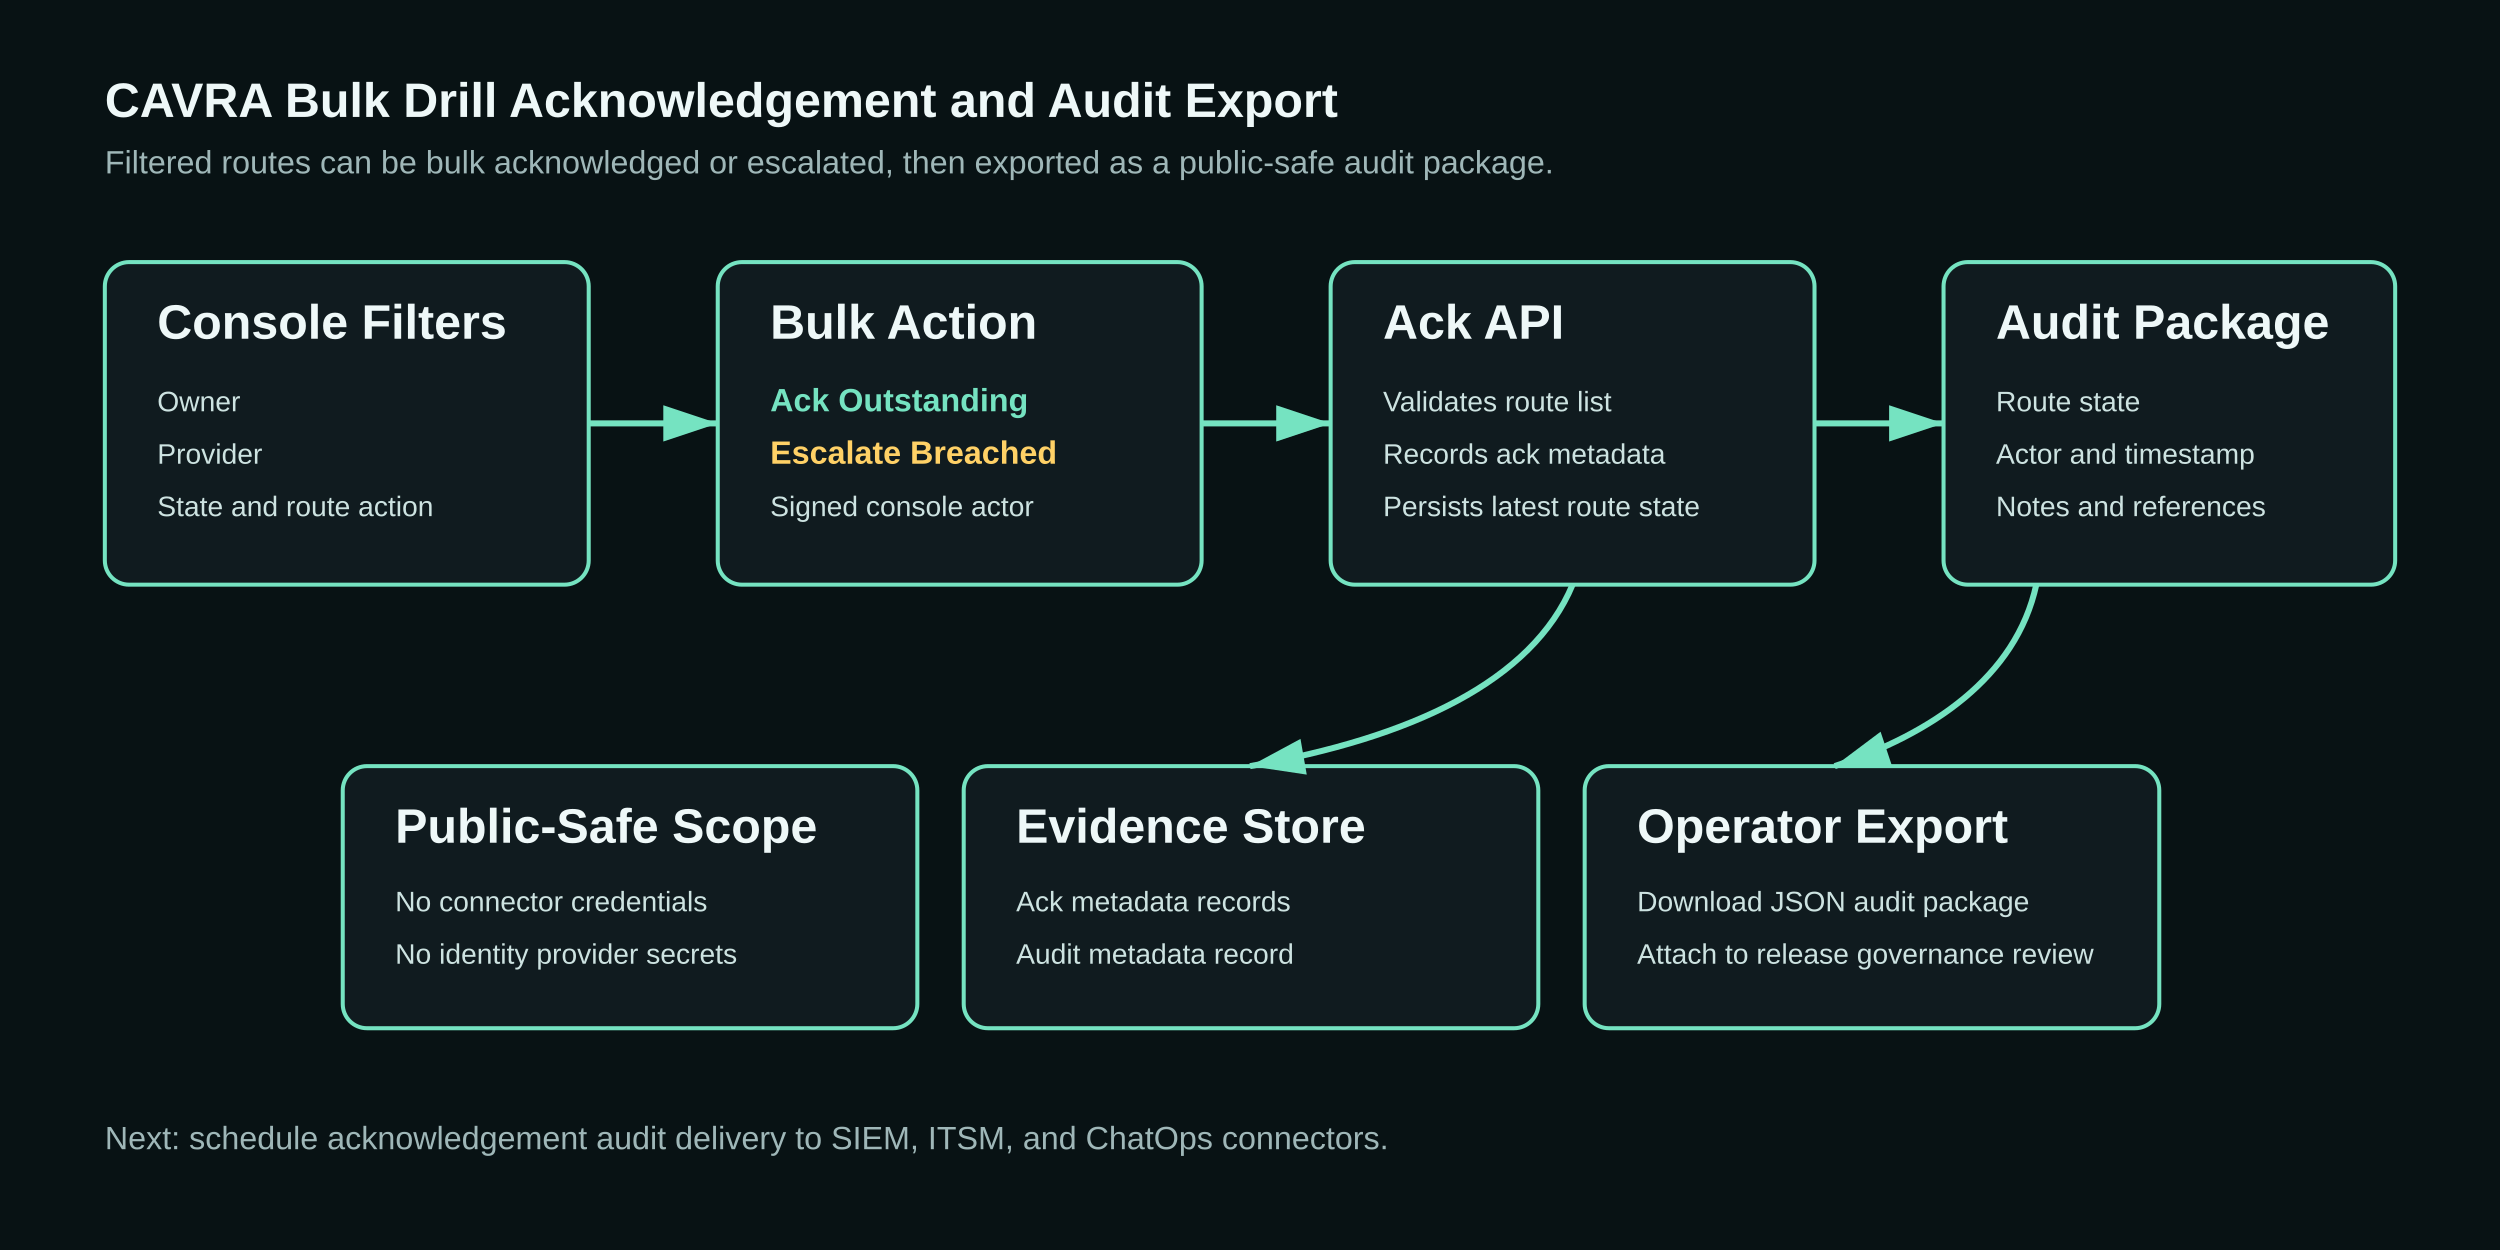
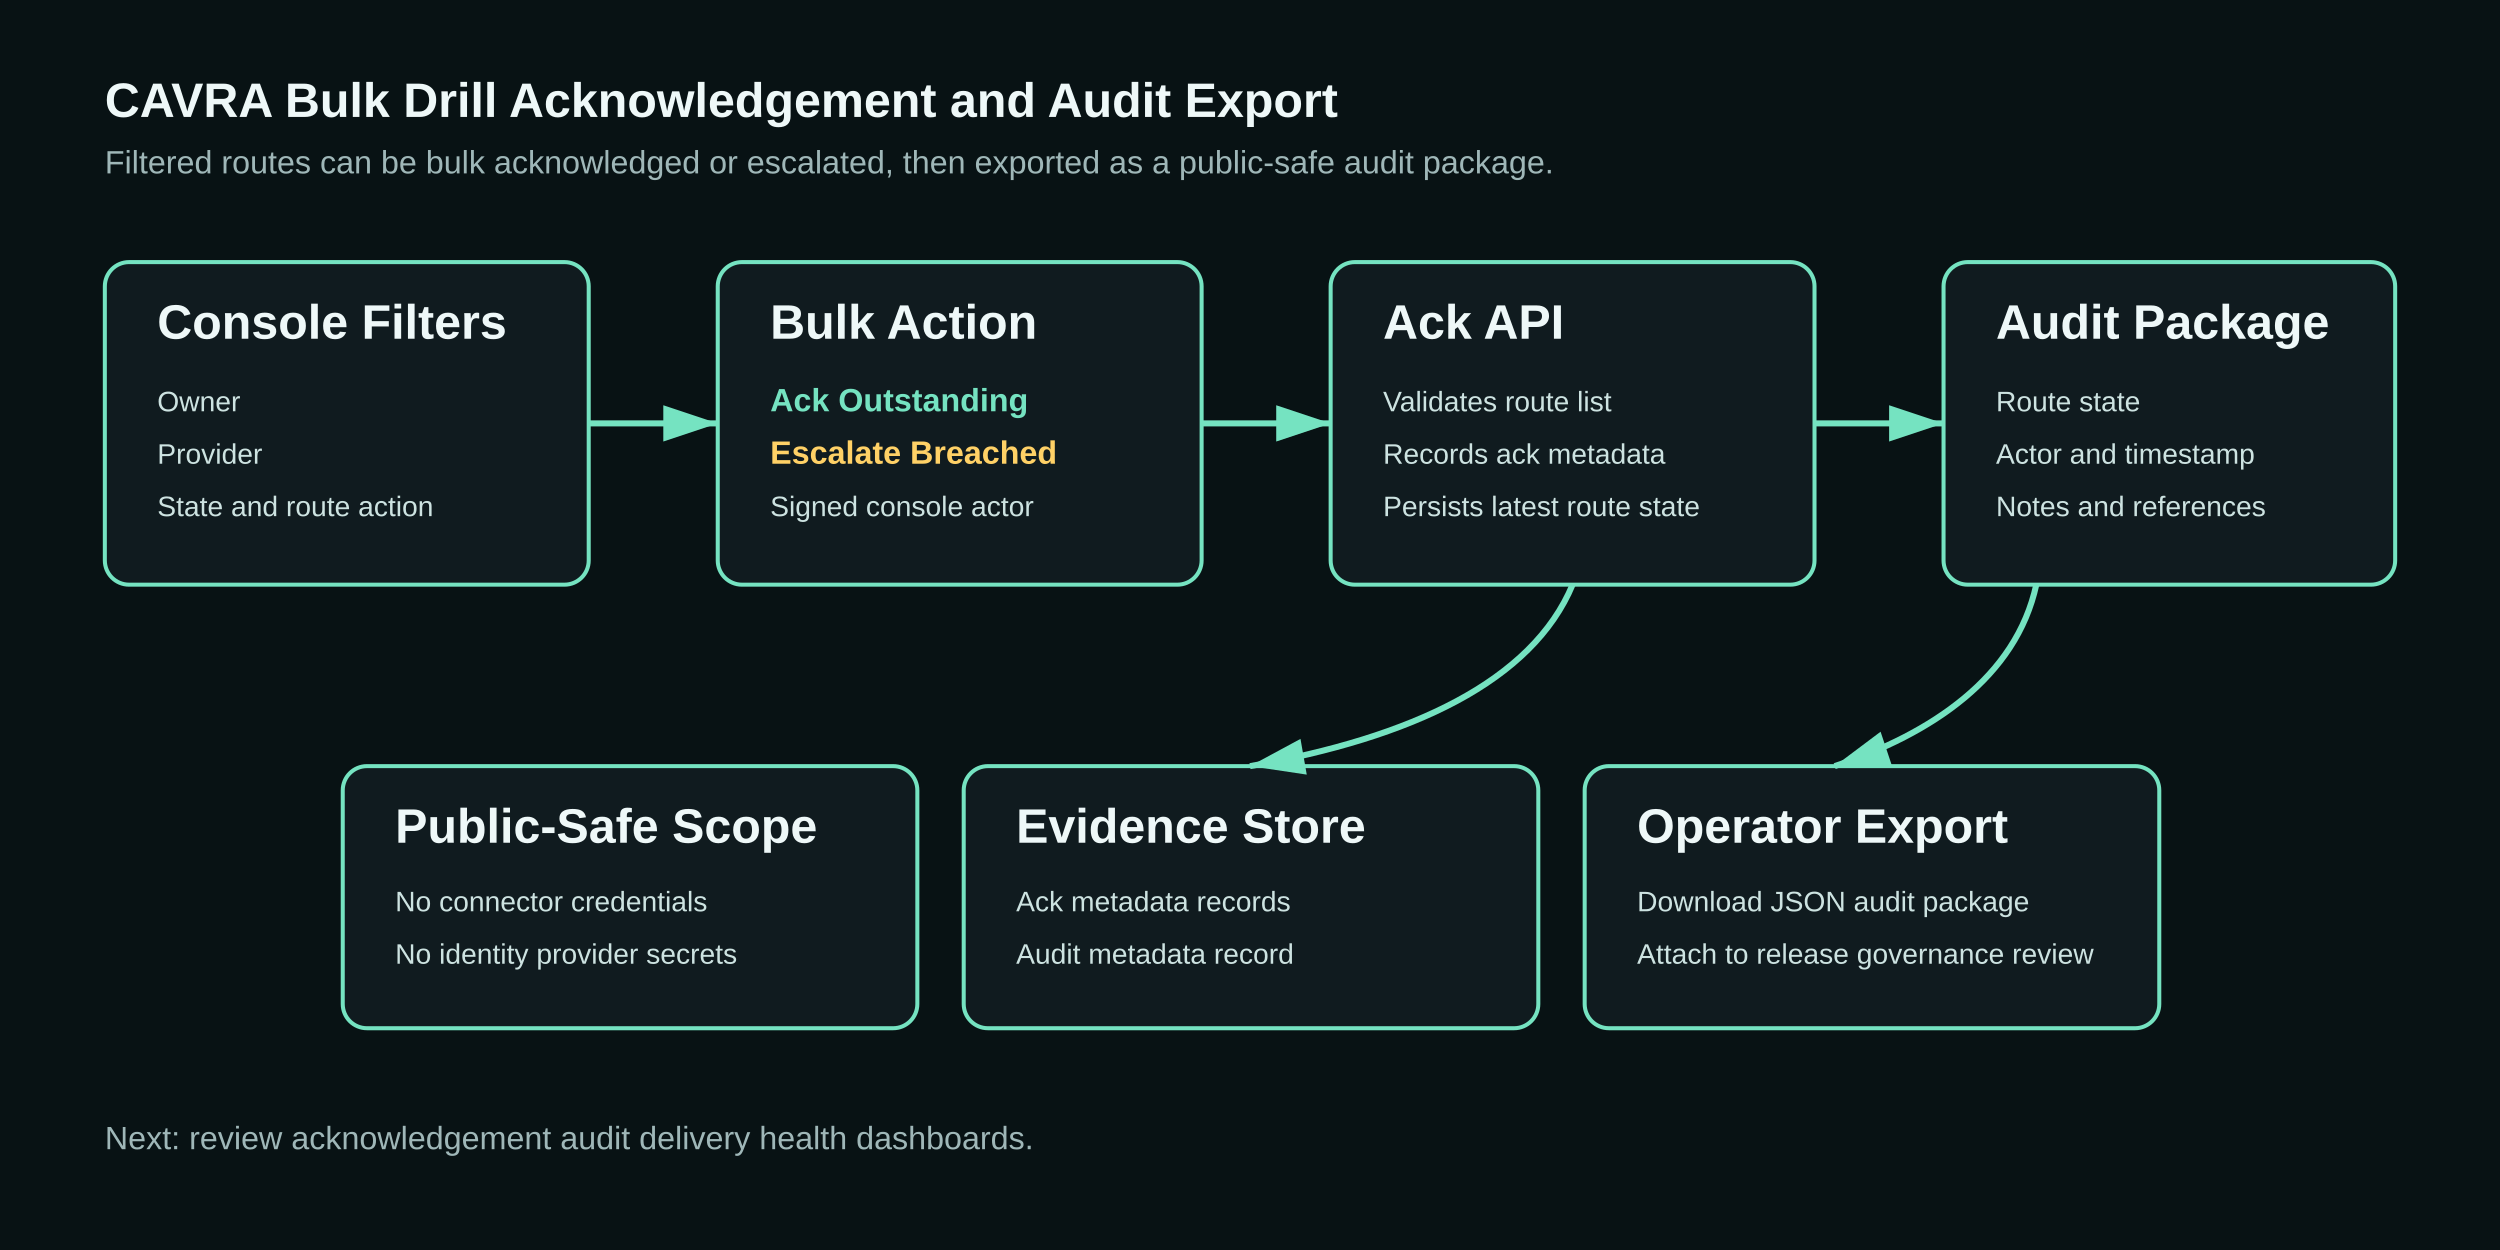
<svg xmlns="http://www.w3.org/2000/svg" width="1240" height="620" viewBox="0 0 1240 620" role="img" aria-labelledby="title desc">
  <defs>
    <style>
      .bg{fill:#081214}
      .panel{fill:#101b1f;stroke:#75e3c1;stroke-width:2;rx:12}
      .title{fill:#eef8f8;font:bold 24px Arial, sans-serif}
      .muted{fill:#9fb7b8;font:16px Arial, sans-serif}
      .small{fill:#cde3e1;font:14px Arial, sans-serif}
      .accent{fill:#75e3c1;font:bold 16px Arial, sans-serif}
      .warn{fill:#ffd166;font:bold 16px Arial, sans-serif}
      .arrow{stroke:#75e3c1;stroke-width:3;fill:none;marker-end:url(#arrow)}
    </style>
    <marker id="arrow" markerWidth="10" markerHeight="10" refX="9" refY="3" orient="auto" markerUnits="strokeWidth">
      <path d="M0,0 L0,6 L9,3 z" fill="#75e3c1" />
    </marker>
  </defs>
  <rect class="bg" width="1240" height="620" />
  <text class="title" x="52" y="58">CAVRA Bulk Drill Acknowledgement and Audit Export</text>
  <text class="muted" x="52" y="86">Filtered routes can be bulk acknowledged or escalated, then exported as a public-safe audit package.</text>
  <rect class="panel" x="52" y="130" width="240" height="160" />
  <text class="title" x="78" y="168">Console Filters</text>
  <text class="small" x="78" y="204">Owner</text>
  <text class="small" x="78" y="230">Provider</text>
  <text class="small" x="78" y="256">State and route action</text>
  <rect class="panel" x="356" y="130" width="240" height="160" />
  <text class="title" x="382" y="168">Bulk Action</text>
  <text class="accent" x="382" y="204">Ack Outstanding</text>
  <text class="warn" x="382" y="230">Escalate Breached</text>
  <text class="small" x="382" y="256">Signed console actor</text>
  <rect class="panel" x="660" y="130" width="240" height="160" />
  <text class="title" x="686" y="168">Ack API</text>
  <text class="small" x="686" y="204">Validates route list</text>
  <text class="small" x="686" y="230">Records ack metadata</text>
  <text class="small" x="686" y="256">Persists latest route state</text>
  <rect class="panel" x="964" y="130" width="224" height="160" />
  <text class="title" x="990" y="168">Audit Package</text>
  <text class="small" x="990" y="204">Route state</text>
  <text class="small" x="990" y="230">Actor and timestamp</text>
  <text class="small" x="990" y="256">Notes and references</text>
  <path class="arrow" d="M292 210 H356" />
  <path class="arrow" d="M596 210 H660" />
  <path class="arrow" d="M900 210 H964" />
  <rect class="panel" x="170" y="380" width="285" height="130" />
  <text class="title" x="196" y="418">Public-Safe Scope</text>
  <text class="small" x="196" y="452">No connector credentials</text>
  <text class="small" x="196" y="478">No identity provider secrets</text>
  <rect class="panel" x="478" y="380" width="285" height="130" />
  <text class="title" x="504" y="418">Evidence Store</text>
  <text class="small" x="504" y="452">Ack metadata records</text>
  <text class="small" x="504" y="478">Audit metadata record</text>
  <rect class="panel" x="786" y="380" width="285" height="130" />
  <text class="title" x="812" y="418">Operator Export</text>
  <text class="small" x="812" y="452">Download JSON audit package</text>
  <text class="small" x="812" y="478">Attach to release governance review</text>
  <path class="arrow" d="M780 290 C760 338,700 366,620 380" />
  <path class="arrow" d="M1010 290 C1000 336,958 364,910 380" />
-   <text class="muted" x="52" y="570">Next: schedule acknowledgement audit delivery to SIEM, ITSM, and ChatOps connectors.</text>
+   <text class="muted" x="52" y="570">Next: review acknowledgement audit delivery health dashboards.</text>
</svg>
